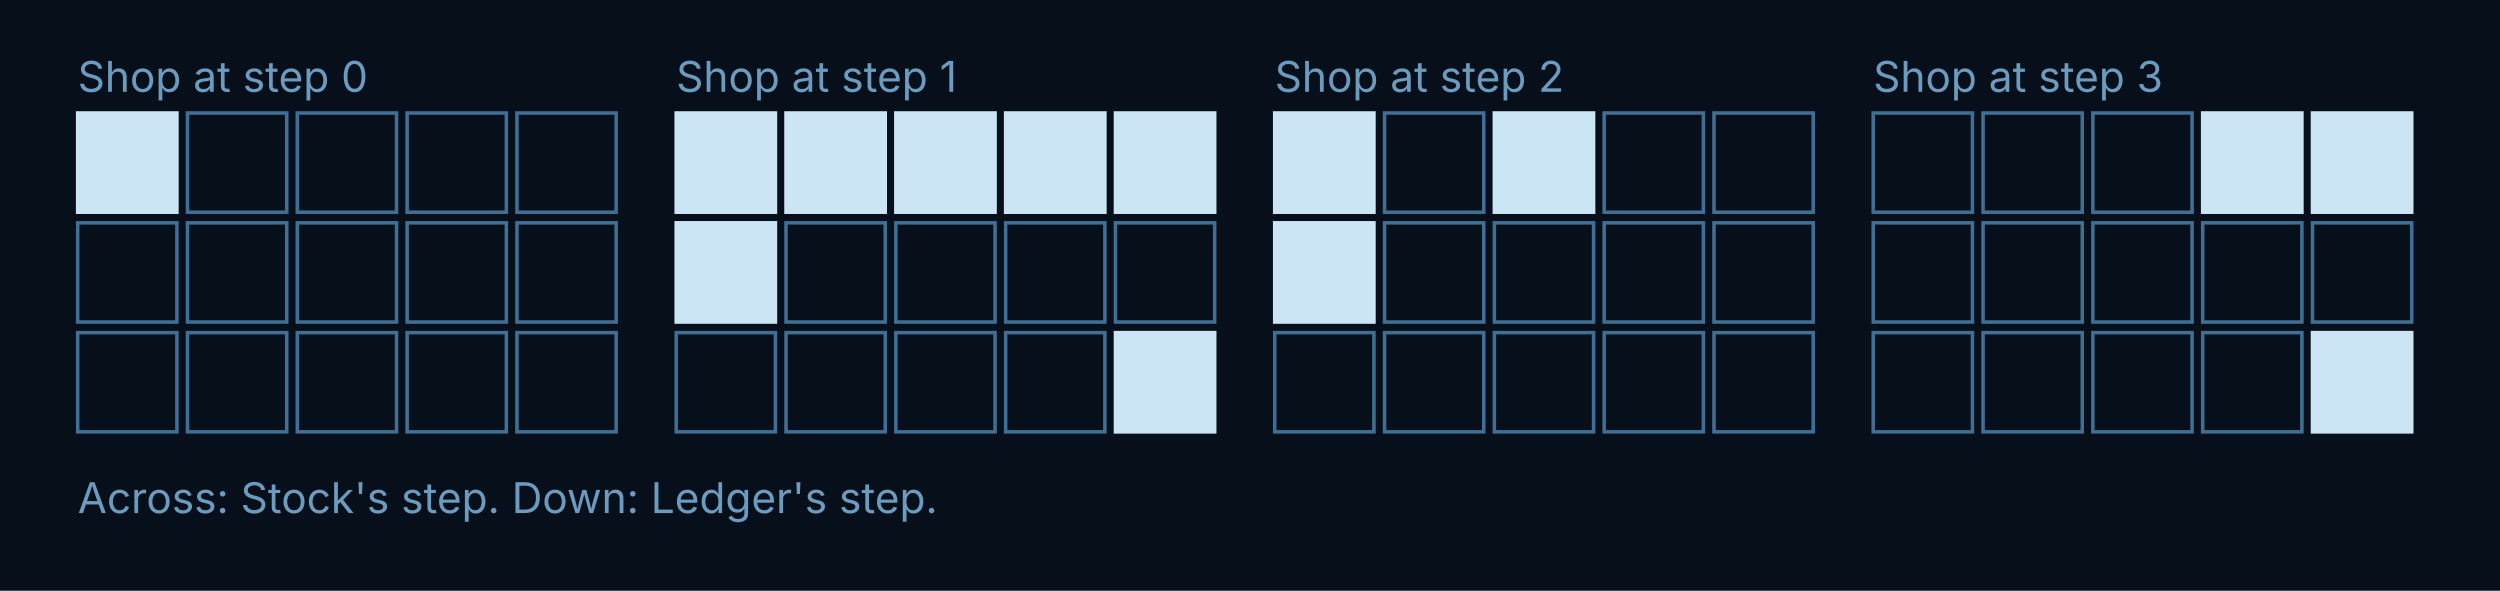
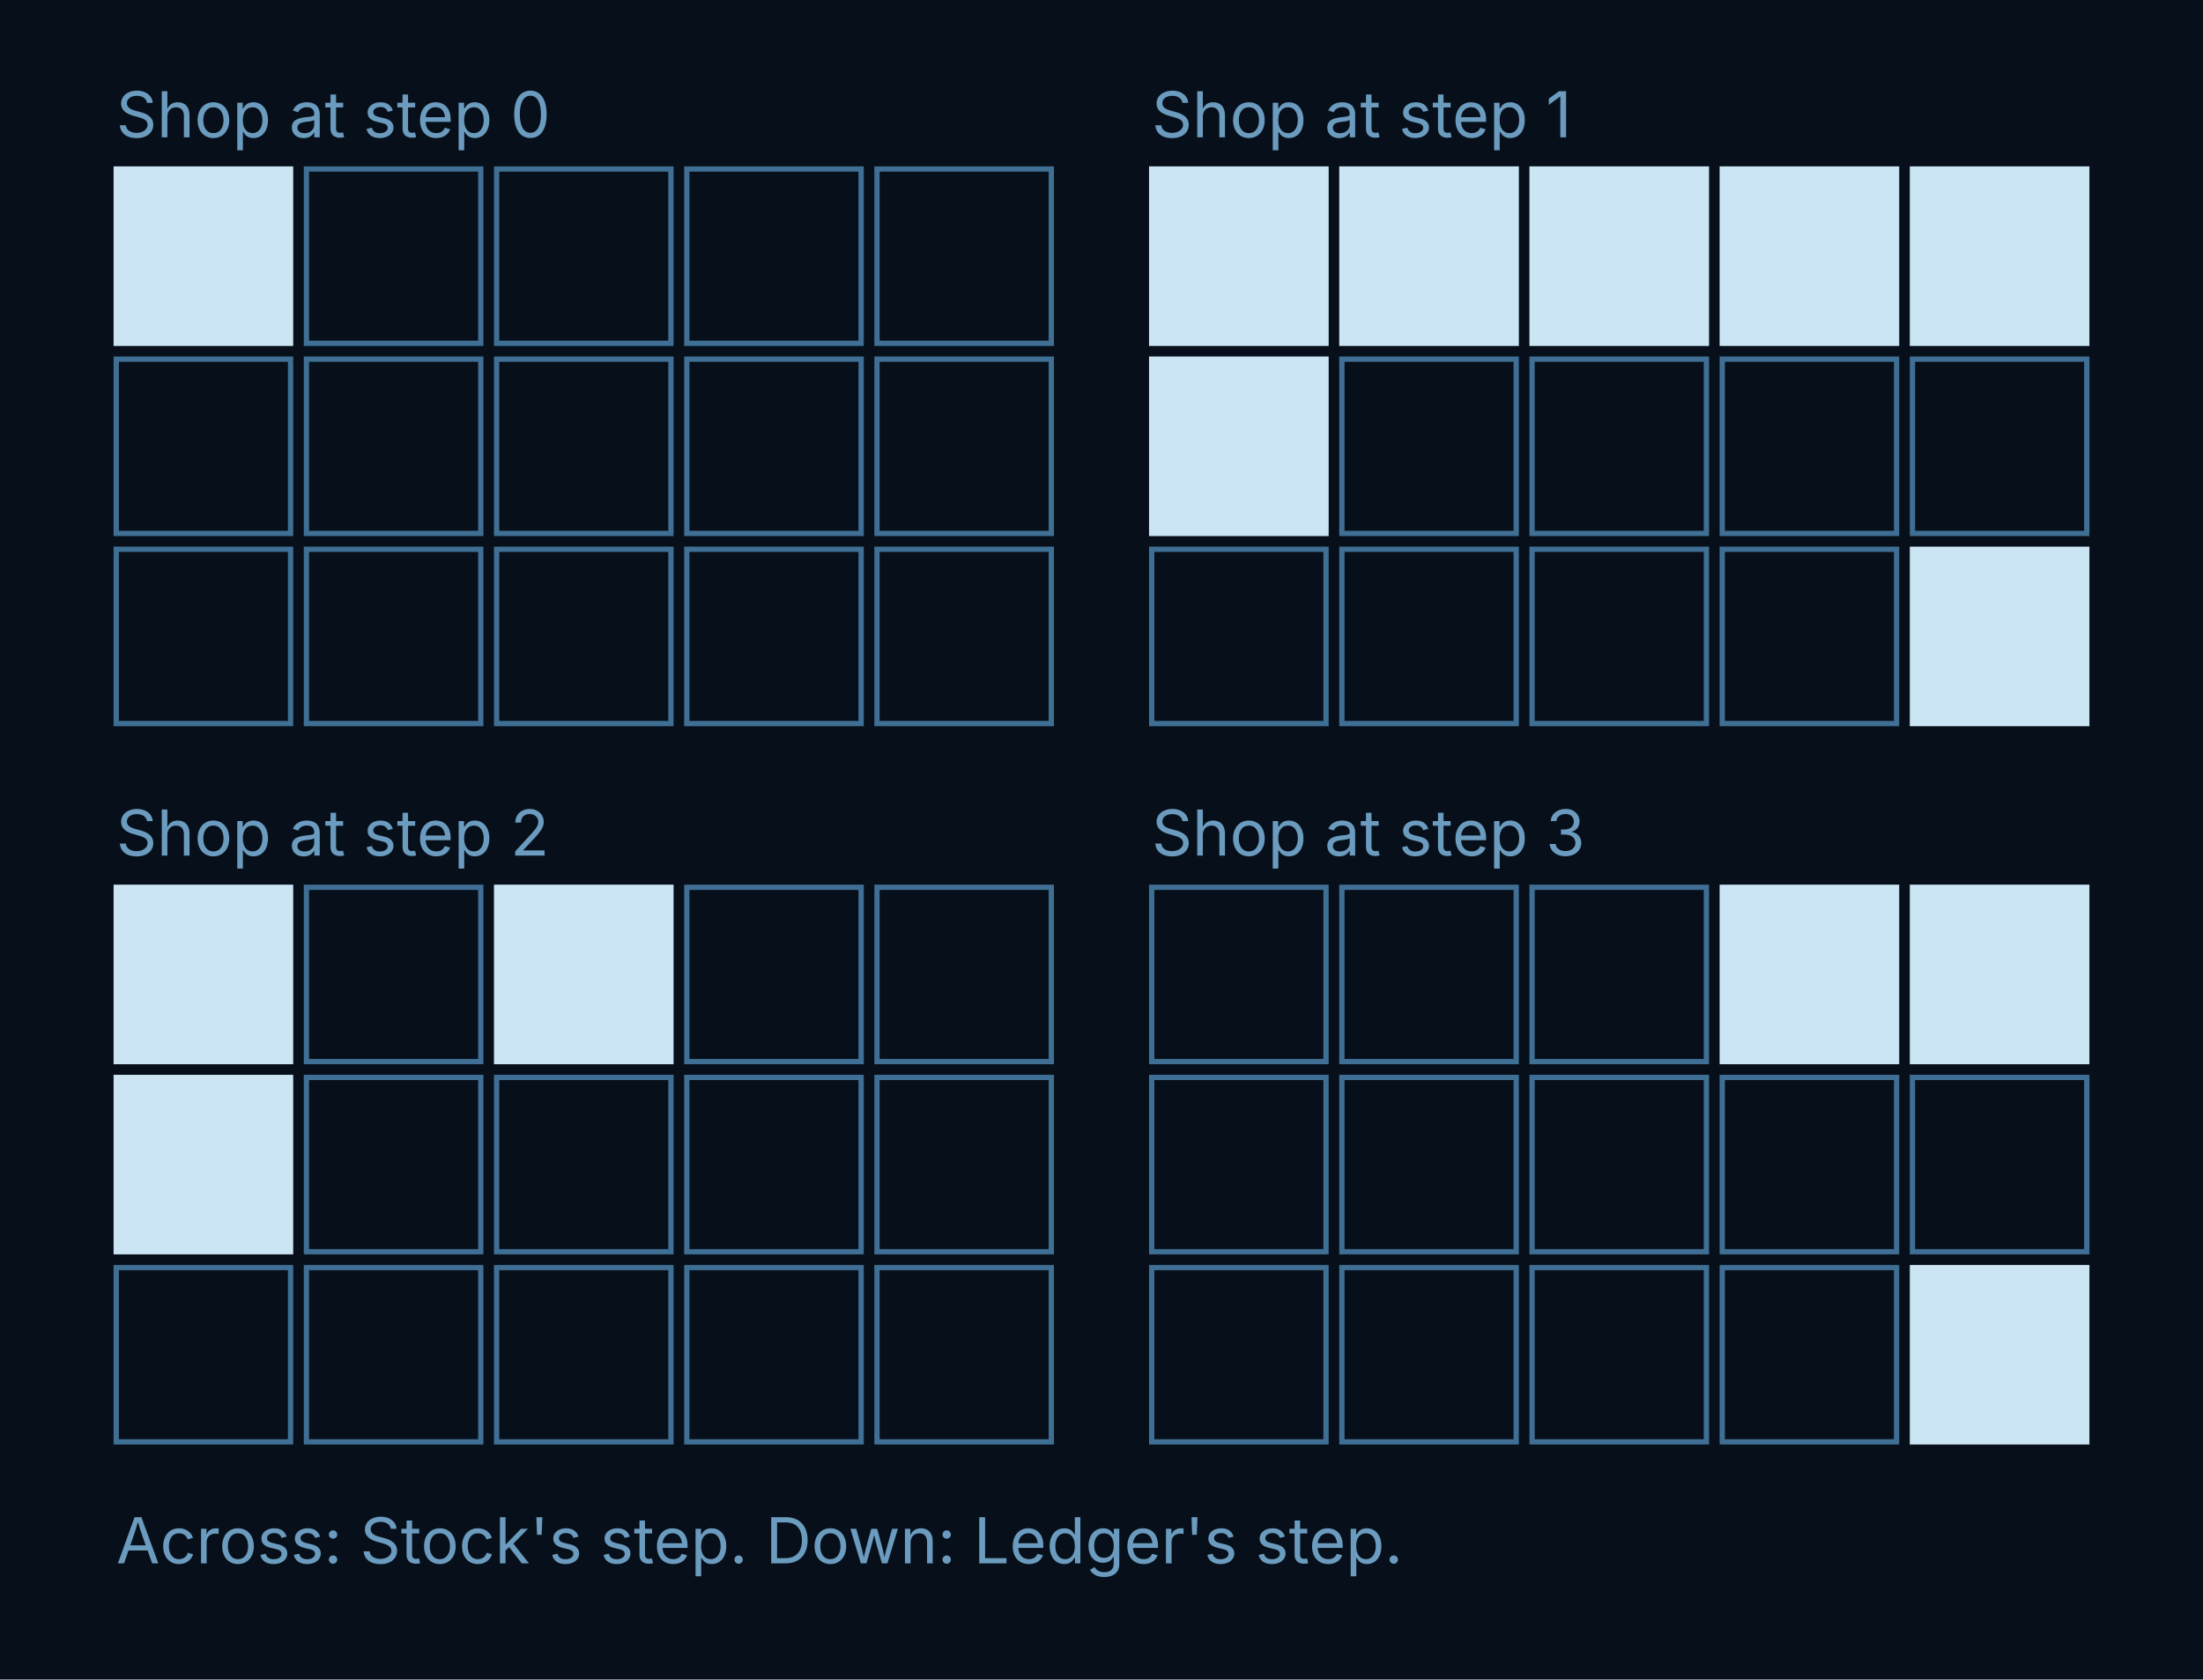
- <svg xmlns="http://www.w3.org/2000/svg" width="708" height="167.3" viewBox="0 0 708 167.3" role="img" aria-label="Every combination of the roles' positions; the filled cells can happen">
-   <style>.mx-ink{fill:#cce5f5}.mx-dim{fill:#3f6f94}.mx-line{stroke:#3f6f94;stroke-width:1;fill:none}.mx-label{fill:#6b9bbe;font:12px system-ui,-apple-system,sans-serif}.mx-label-strong{fill:#cce5f5;font:600 13px system-ui,-apple-system,sans-serif}.mx-mono{font-family:ui-monospace,Menlo,monospace}.mx-srcline{fill:#cce5f5}.mx-state{fill:#ff6b5e}.mx-fn{fill:#3f6f94}.mx-changed{fill:#ff6b5e}.mx-cell{fill:none;stroke:#3f6f94;stroke-width:1}.mx-lit{fill:#cce5f5;stroke:#cce5f5}.mx-wrong{fill:#ff6b5e;stroke:#ff6b5e}.mx-ping{fill:none;stroke:#6b9bbe;stroke-width:1}.mx-failed{stroke:#ff6b5e;stroke-width:2}.mx-accent-text{fill:#ff6b5e}.mx-host{fill:none;stroke:#cce5f5;stroke-width:1}.mx-seg{fill:none;stroke:#3f6f94;stroke-width:1}.mx-done{fill:#0f2438}.mx-next{stroke:#ff6b5e;stroke-width:2}</style>
+ <svg xmlns="http://www.w3.org/2000/svg" width="417" height="318" viewBox="0 0 417 318" role="img" aria-label="Every combination of the roles' positions; the filled cells can happen">
+   <style>.mx-ink{fill:#cce5f5}.mx-dim{fill:#3f6f94}.mx-line{stroke:#3f6f94;stroke-width:1;fill:none}.mx-label{fill:#6b9bbe;font:12px system-ui,-apple-system,sans-serif}.mx-label-strong{fill:#cce5f5;font:600 13px system-ui,-apple-system,sans-serif}.mx-mono{font-family:ui-monospace,Menlo,monospace}.mx-srcline{fill:#cce5f5}.mx-state{fill:#ff6b5e}.mx-fn{fill:#3f6f94}.mx-changed{fill:#ff6b5e}.mx-cell{fill:none;stroke:#3f6f94;stroke-width:1}.mx-lit{fill:#cce5f5;stroke:#cce5f5}.mx-wrong{fill:#ff6b5e;stroke:#ff6b5e}.mx-ping{fill:none;stroke:#6b9bbe;stroke-width:1}.mx-failed{stroke:#ff6b5e;stroke-width:2}.mx-accent-text{fill:#ff6b5e}.mx-host{fill:none;stroke:#cce5f5;stroke-width:1}.mx-seg{fill:none;stroke:#3f6f94;stroke-width:1}.mx-done{fill:#0f2438}.mx-next{stroke:#ff6b5e;stroke-width:2}.mx-codeline{fill:#cce5f5;font-family:ui-monospace,Menlo,monospace;white-space:pre}.mx-off{fill:#3f6f94}.mx-hl{fill:#cce5f5}.mx-hlbar{fill:#ff6b5e}</style>
  <rect width="100%" height="100%" fill="#07101a" />
  <g transform="translate(14 14)">
    <text class="mx-label" x="8" y="12">Shop at step 0</text>
-     <rect class="mx-cell mx-lit" x="8" y="18" width="28.1" height="28.1" />
-     <rect class="mx-cell" x="8" y="49.1" width="28.1" height="28.1" />
-     <rect class="mx-cell" x="8" y="80.2" width="28.1" height="28.1" />
-     <rect class="mx-cell" x="39.1" y="18" width="28.1" height="28.1" />
-     <rect class="mx-cell" x="39.1" y="49.1" width="28.1" height="28.1" />
-     <rect class="mx-cell" x="39.1" y="80.2" width="28.1" height="28.1" />
-     <rect class="mx-cell" x="70.2" y="18" width="28.1" height="28.1" />
-     <rect class="mx-cell" x="70.2" y="49.1" width="28.1" height="28.1" />
-     <rect class="mx-cell" x="70.2" y="80.2" width="28.1" height="28.1" />
-     <rect class="mx-cell" x="101.3" y="18" width="28.1" height="28.1" />
-     <rect class="mx-cell" x="101.3" y="49.1" width="28.1" height="28.1" />
-     <rect class="mx-cell" x="101.3" y="80.2" width="28.1" height="28.1" />
-     <rect class="mx-cell" x="132.4" y="18" width="28.1" height="28.1" />
-     <rect class="mx-cell" x="132.4" y="49.1" width="28.1" height="28.1" />
-     <rect class="mx-cell" x="132.4" y="80.2" width="28.1" height="28.1" />
-     <text class="mx-label" x="177.5" y="12">Shop at step 1</text>
-     <rect class="mx-cell mx-lit" x="177.5" y="18" width="28.1" height="28.1" />
-     <rect class="mx-cell mx-lit" x="177.5" y="49.1" width="28.1" height="28.1" />
-     <rect class="mx-cell" x="177.5" y="80.2" width="28.1" height="28.1" />
-     <rect class="mx-cell mx-lit" x="208.6" y="18" width="28.1" height="28.1" />
-     <rect class="mx-cell" x="208.6" y="49.1" width="28.1" height="28.1" />
-     <rect class="mx-cell" x="208.6" y="80.2" width="28.1" height="28.1" />
-     <rect class="mx-cell mx-lit" x="239.7" y="18" width="28.1" height="28.1" />
-     <rect class="mx-cell" x="239.7" y="49.1" width="28.1" height="28.1" />
-     <rect class="mx-cell" x="239.7" y="80.2" width="28.1" height="28.1" />
-     <rect class="mx-cell mx-lit" x="270.8" y="18" width="28.1" height="28.1" />
-     <rect class="mx-cell" x="270.8" y="49.1" width="28.1" height="28.1" />
-     <rect class="mx-cell" x="270.8" y="80.2" width="28.1" height="28.1" />
-     <rect class="mx-cell mx-lit" x="301.9" y="18" width="28.1" height="28.1" />
-     <rect class="mx-cell" x="301.9" y="49.1" width="28.1" height="28.1" />
-     <rect class="mx-cell mx-lit" x="301.9" y="80.2" width="28.1" height="28.1" />
-     <text class="mx-label" x="347" y="12">Shop at step 2</text>
-     <rect class="mx-cell mx-lit" x="347" y="18" width="28.1" height="28.1" />
-     <rect class="mx-cell mx-lit" x="347" y="49.1" width="28.1" height="28.1" />
-     <rect class="mx-cell" x="347" y="80.2" width="28.1" height="28.1" />
-     <rect class="mx-cell" x="378.1" y="18" width="28.1" height="28.1" />
-     <rect class="mx-cell" x="378.1" y="49.1" width="28.1" height="28.1" />
-     <rect class="mx-cell" x="378.1" y="80.2" width="28.1" height="28.1" />
-     <rect class="mx-cell mx-lit" x="409.2" y="18" width="28.1" height="28.1" />
-     <rect class="mx-cell" x="409.2" y="49.1" width="28.1" height="28.1" />
-     <rect class="mx-cell" x="409.2" y="80.2" width="28.1" height="28.1" />
-     <rect class="mx-cell" x="440.3" y="18" width="28.1" height="28.1" />
-     <rect class="mx-cell" x="440.3" y="49.1" width="28.1" height="28.1" />
-     <rect class="mx-cell" x="440.3" y="80.2" width="28.1" height="28.1" />
-     <rect class="mx-cell" x="471.4" y="18" width="28.1" height="28.1" />
-     <rect class="mx-cell" x="471.4" y="49.1" width="28.1" height="28.1" />
-     <rect class="mx-cell" x="471.4" y="80.2" width="28.1" height="28.1" />
-     <text class="mx-label" x="516.5" y="12">Shop at step 3</text>
-     <rect class="mx-cell" x="516.5" y="18" width="28.1" height="28.1" />
-     <rect class="mx-cell" x="516.5" y="49.1" width="28.1" height="28.1" />
-     <rect class="mx-cell" x="516.5" y="80.2" width="28.1" height="28.1" />
-     <rect class="mx-cell" x="547.6" y="18" width="28.1" height="28.1" />
-     <rect class="mx-cell" x="547.6" y="49.1" width="28.1" height="28.1" />
-     <rect class="mx-cell" x="547.6" y="80.2" width="28.1" height="28.1" />
-     <rect class="mx-cell" x="578.7" y="18" width="28.1" height="28.1" />
-     <rect class="mx-cell" x="578.7" y="49.1" width="28.1" height="28.1" />
-     <rect class="mx-cell" x="578.7" y="80.2" width="28.1" height="28.1" />
-     <rect class="mx-cell mx-lit" x="609.8" y="18" width="28.1" height="28.1" />
-     <rect class="mx-cell" x="609.8" y="49.1" width="28.1" height="28.1" />
-     <rect class="mx-cell" x="609.8" y="80.2" width="28.1" height="28.1" />
-     <rect class="mx-cell mx-lit" x="640.9" y="18" width="28.1" height="28.1" />
-     <rect class="mx-cell" x="640.9" y="49.1" width="28.1" height="28.1" />
-     <rect class="mx-cell mx-lit" x="640.9" y="80.2" width="28.1" height="28.1" />
-     <text class="mx-label" x="8" y="131.3">Across: Stock's step. Down: Ledger's step.</text>
+     <rect class="mx-cell mx-lit" x="8" y="18" width="33" height="33" />
+     <rect class="mx-cell" x="8" y="54" width="33" height="33" />
+     <rect class="mx-cell" x="8" y="90" width="33" height="33" />
+     <rect class="mx-cell" x="44" y="18" width="33" height="33" />
+     <rect class="mx-cell" x="44" y="54" width="33" height="33" />
+     <rect class="mx-cell" x="44" y="90" width="33" height="33" />
+     <rect class="mx-cell" x="80" y="18" width="33" height="33" />
+     <rect class="mx-cell" x="80" y="54" width="33" height="33" />
+     <rect class="mx-cell" x="80" y="90" width="33" height="33" />
+     <rect class="mx-cell" x="116" y="18" width="33" height="33" />
+     <rect class="mx-cell" x="116" y="54" width="33" height="33" />
+     <rect class="mx-cell" x="116" y="90" width="33" height="33" />
+     <rect class="mx-cell" x="152" y="18" width="33" height="33" />
+     <rect class="mx-cell" x="152" y="54" width="33" height="33" />
+     <rect class="mx-cell" x="152" y="90" width="33" height="33" />
+     <text class="mx-label" x="204" y="12">Shop at step 1</text>
+     <rect class="mx-cell mx-lit" x="204" y="18" width="33" height="33" />
+     <rect class="mx-cell mx-lit" x="204" y="54" width="33" height="33" />
+     <rect class="mx-cell" x="204" y="90" width="33" height="33" />
+     <rect class="mx-cell mx-lit" x="240" y="18" width="33" height="33" />
+     <rect class="mx-cell" x="240" y="54" width="33" height="33" />
+     <rect class="mx-cell" x="240" y="90" width="33" height="33" />
+     <rect class="mx-cell mx-lit" x="276" y="18" width="33" height="33" />
+     <rect class="mx-cell" x="276" y="54" width="33" height="33" />
+     <rect class="mx-cell" x="276" y="90" width="33" height="33" />
+     <rect class="mx-cell mx-lit" x="312" y="18" width="33" height="33" />
+     <rect class="mx-cell" x="312" y="54" width="33" height="33" />
+     <rect class="mx-cell" x="312" y="90" width="33" height="33" />
+     <rect class="mx-cell mx-lit" x="348" y="18" width="33" height="33" />
+     <rect class="mx-cell" x="348" y="54" width="33" height="33" />
+     <rect class="mx-cell mx-lit" x="348" y="90" width="33" height="33" />
+     <text class="mx-label" x="8" y="148">Shop at step 2</text>
+     <rect class="mx-cell mx-lit" x="8" y="154" width="33" height="33" />
+     <rect class="mx-cell mx-lit" x="8" y="190" width="33" height="33" />
+     <rect class="mx-cell" x="8" y="226" width="33" height="33" />
+     <rect class="mx-cell" x="44" y="154" width="33" height="33" />
+     <rect class="mx-cell" x="44" y="190" width="33" height="33" />
+     <rect class="mx-cell" x="44" y="226" width="33" height="33" />
+     <rect class="mx-cell mx-lit" x="80" y="154" width="33" height="33" />
+     <rect class="mx-cell" x="80" y="190" width="33" height="33" />
+     <rect class="mx-cell" x="80" y="226" width="33" height="33" />
+     <rect class="mx-cell" x="116" y="154" width="33" height="33" />
+     <rect class="mx-cell" x="116" y="190" width="33" height="33" />
+     <rect class="mx-cell" x="116" y="226" width="33" height="33" />
+     <rect class="mx-cell" x="152" y="154" width="33" height="33" />
+     <rect class="mx-cell" x="152" y="190" width="33" height="33" />
+     <rect class="mx-cell" x="152" y="226" width="33" height="33" />
+     <text class="mx-label" x="204" y="148">Shop at step 3</text>
+     <rect class="mx-cell" x="204" y="154" width="33" height="33" />
+     <rect class="mx-cell" x="204" y="190" width="33" height="33" />
+     <rect class="mx-cell" x="204" y="226" width="33" height="33" />
+     <rect class="mx-cell" x="240" y="154" width="33" height="33" />
+     <rect class="mx-cell" x="240" y="190" width="33" height="33" />
+     <rect class="mx-cell" x="240" y="226" width="33" height="33" />
+     <rect class="mx-cell" x="276" y="154" width="33" height="33" />
+     <rect class="mx-cell" x="276" y="190" width="33" height="33" />
+     <rect class="mx-cell" x="276" y="226" width="33" height="33" />
+     <rect class="mx-cell mx-lit" x="312" y="154" width="33" height="33" />
+     <rect class="mx-cell" x="312" y="190" width="33" height="33" />
+     <rect class="mx-cell" x="312" y="226" width="33" height="33" />
+     <rect class="mx-cell mx-lit" x="348" y="154" width="33" height="33" />
+     <rect class="mx-cell" x="348" y="190" width="33" height="33" />
+     <rect class="mx-cell mx-lit" x="348" y="226" width="33" height="33" />
+     <text class="mx-label" x="8" y="282">Across: Stock's step. Down: Ledger's step.</text>
  </g>
</svg>
